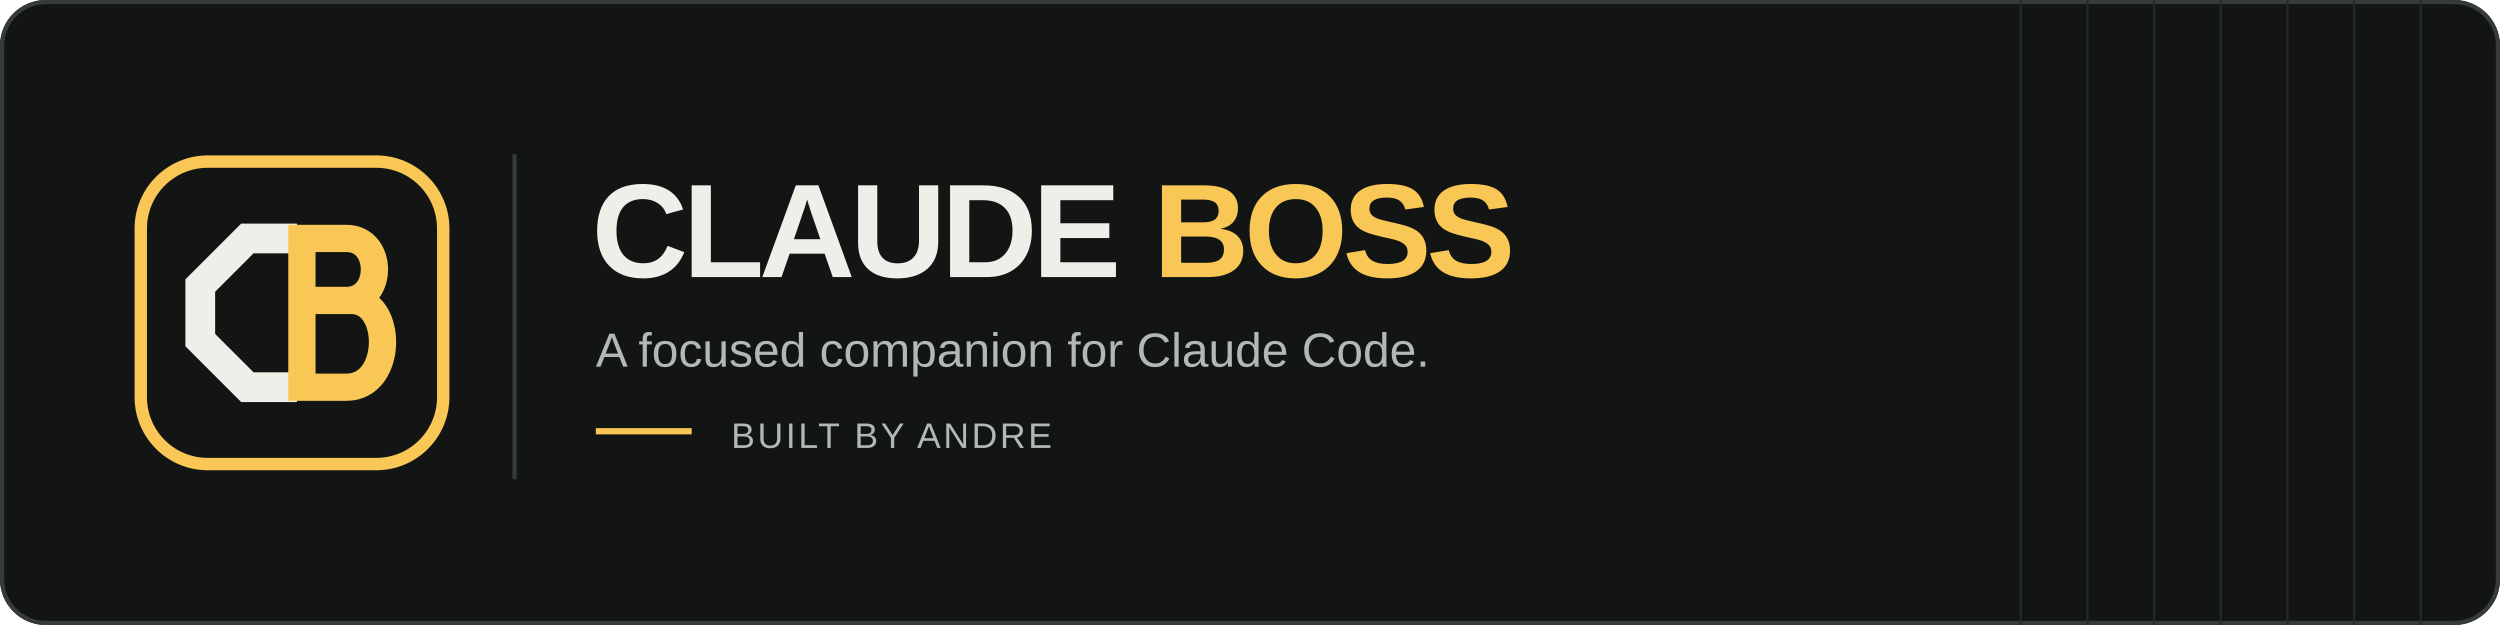
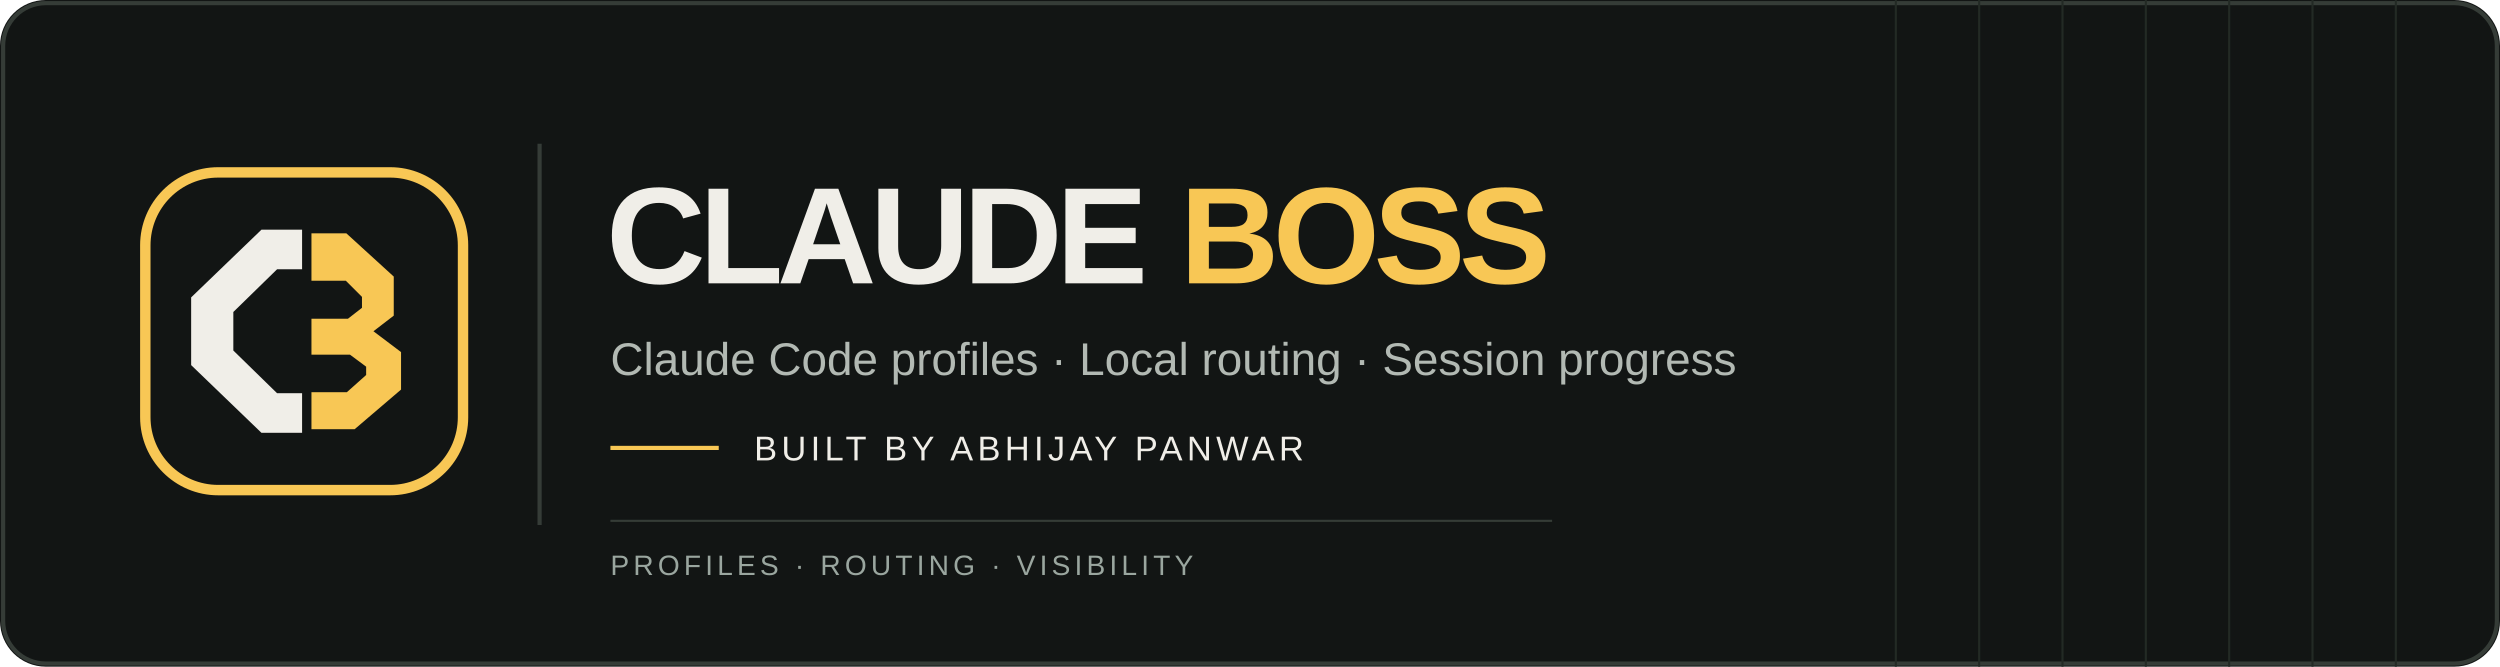
- <svg xmlns="http://www.w3.org/2000/svg" width="1200" height="300" viewBox="0 0 1200 300" role="img" aria-labelledby="title desc">
-   <rect width="1200" height="300" rx="22" fill="#121514" />
-   <rect x="1" y="1" width="1198" height="298" rx="21" fill="none" stroke="#353c37" stroke-width="2" />
-   <path d="M970 0V300M1002 0V300M1034 0V300M1066 0V300M1098 0V300M1130 0V300M1162 0V300" stroke="#242b26" stroke-width="1" />
-   <g transform="translate(64 74) scale(2.38)">
-     <rect x="1.5" y="1.5" width="61" height="61" rx="13.5" fill="#121514" stroke="#f8c755" stroke-width="2.5" />
-     <path d="M30 17H23L13.5 26.5V37.5L23 47H30" fill="none" stroke="#f0eee8" stroke-width="6" stroke-linecap="square" />
-     <path d="M34 17V47M34 17H43C50.5 17 50.5 29.5 43 29.5H34M34 29.5H44C52.5 29.5 52.5 47 43 47H34" fill="none" stroke="#f8c755" stroke-width="5.5" stroke-linecap="square" />
+ <svg xmlns="http://www.w3.org/2000/svg" width="1200" height="320" viewBox="0 0 1200 320" role="img" aria-labelledby="title desc">
+   <rect width="1200" height="320" rx="22" fill="#121514" />
+   <rect x="1.5" y="1.5" width="1197" height="317" rx="20.5" fill="none" stroke="#353c37" stroke-width="2" />
+   <path d="M910 0V320M950 0V320M990 0V320M1030 0V320M1070 0V320M1110 0V320M1150 0V320" stroke="#232a25" stroke-width="1" />
+   <g transform="translate(66 79) scale(2.5)">
+     <rect x="1.5" y="1.5" width="61" height="61" rx="14" fill="#121514" stroke="#f8c755" stroke-width="2" />
+     <path d="M31.6 12.5H23.8L10.3 25.5V38.5L23.8 51.5H31.6V43.9H26.8L18.4 35.7V28.3L26.8 20.1H31.6V12.5Z" fill="#f0eee8" />
+     <path d="M33.4 13.2H40.1L49.2 21.5V29L45.3 32L50.6 36V43.2L41.7 50.8H33.4V43.7H40.2L43.9 40.4V38.8L40.8 36.5H33.4V29.6H40.4L43.1 27.5V25.4L40 22.3H33.4V13.2Z" fill="#f8c755" />
  </g>
-   <path d="M247 74V230" stroke="#353c37" stroke-width="2" />
-   <text x="284" y="133" fill="#f0eee8" font-size="64" font-weight="800" letter-spacing="-2.5" font-family="Arial, Helvetica, sans-serif">CLAUDE <tspan fill="#f8c755">BOSS</tspan>
+   <path d="M259 69V252" stroke="#353c37" stroke-width="2" />
+   <text x="291" y="136" fill="#f0eee8" font-size="66" font-weight="800" letter-spacing="-3" font-family="Arial, Helvetica, sans-serif">CLAUDE <tspan fill="#f8c755">BOSS</tspan>
  </text>
-   <text x="286" y="176" fill="#b2b9b3" font-size="23" font-family="Arial, Helvetica, sans-serif">A focused companion for Claude Code.</text>
-   <path d="M286 207H332" stroke="#f8c755" stroke-width="3" />
-   <text x="351" y="215" fill="#b2b9b3" font-size="17" font-family="Arial, Helvetica, sans-serif" letter-spacing="1.3">BUILT BY ANDRE</text>
+   <text x="293" y="180" fill="#b2b9b3" font-size="22" font-family="Arial, Helvetica, sans-serif">Claude Code profiles · Local routing · Session progress</text>
+   <path d="M293 215H345" stroke="#f8c755" stroke-width="2" />
+   <text x="362" y="221" fill="#f0eee8" font-size="16.5" font-family="Arial, Helvetica, sans-serif" letter-spacing="2.1">BUILT BY ABHIJAY PANWAR</text>
+   <path d="M293 250H745" stroke="#353c37" stroke-width="1" />
+   <text x="293" y="276" fill="#9aa69f" font-size="13.5" font-family="Arial, Helvetica, sans-serif" letter-spacing="2">PROFILES  ·  ROUTING  ·  VISIBILITY</text>
</svg>
